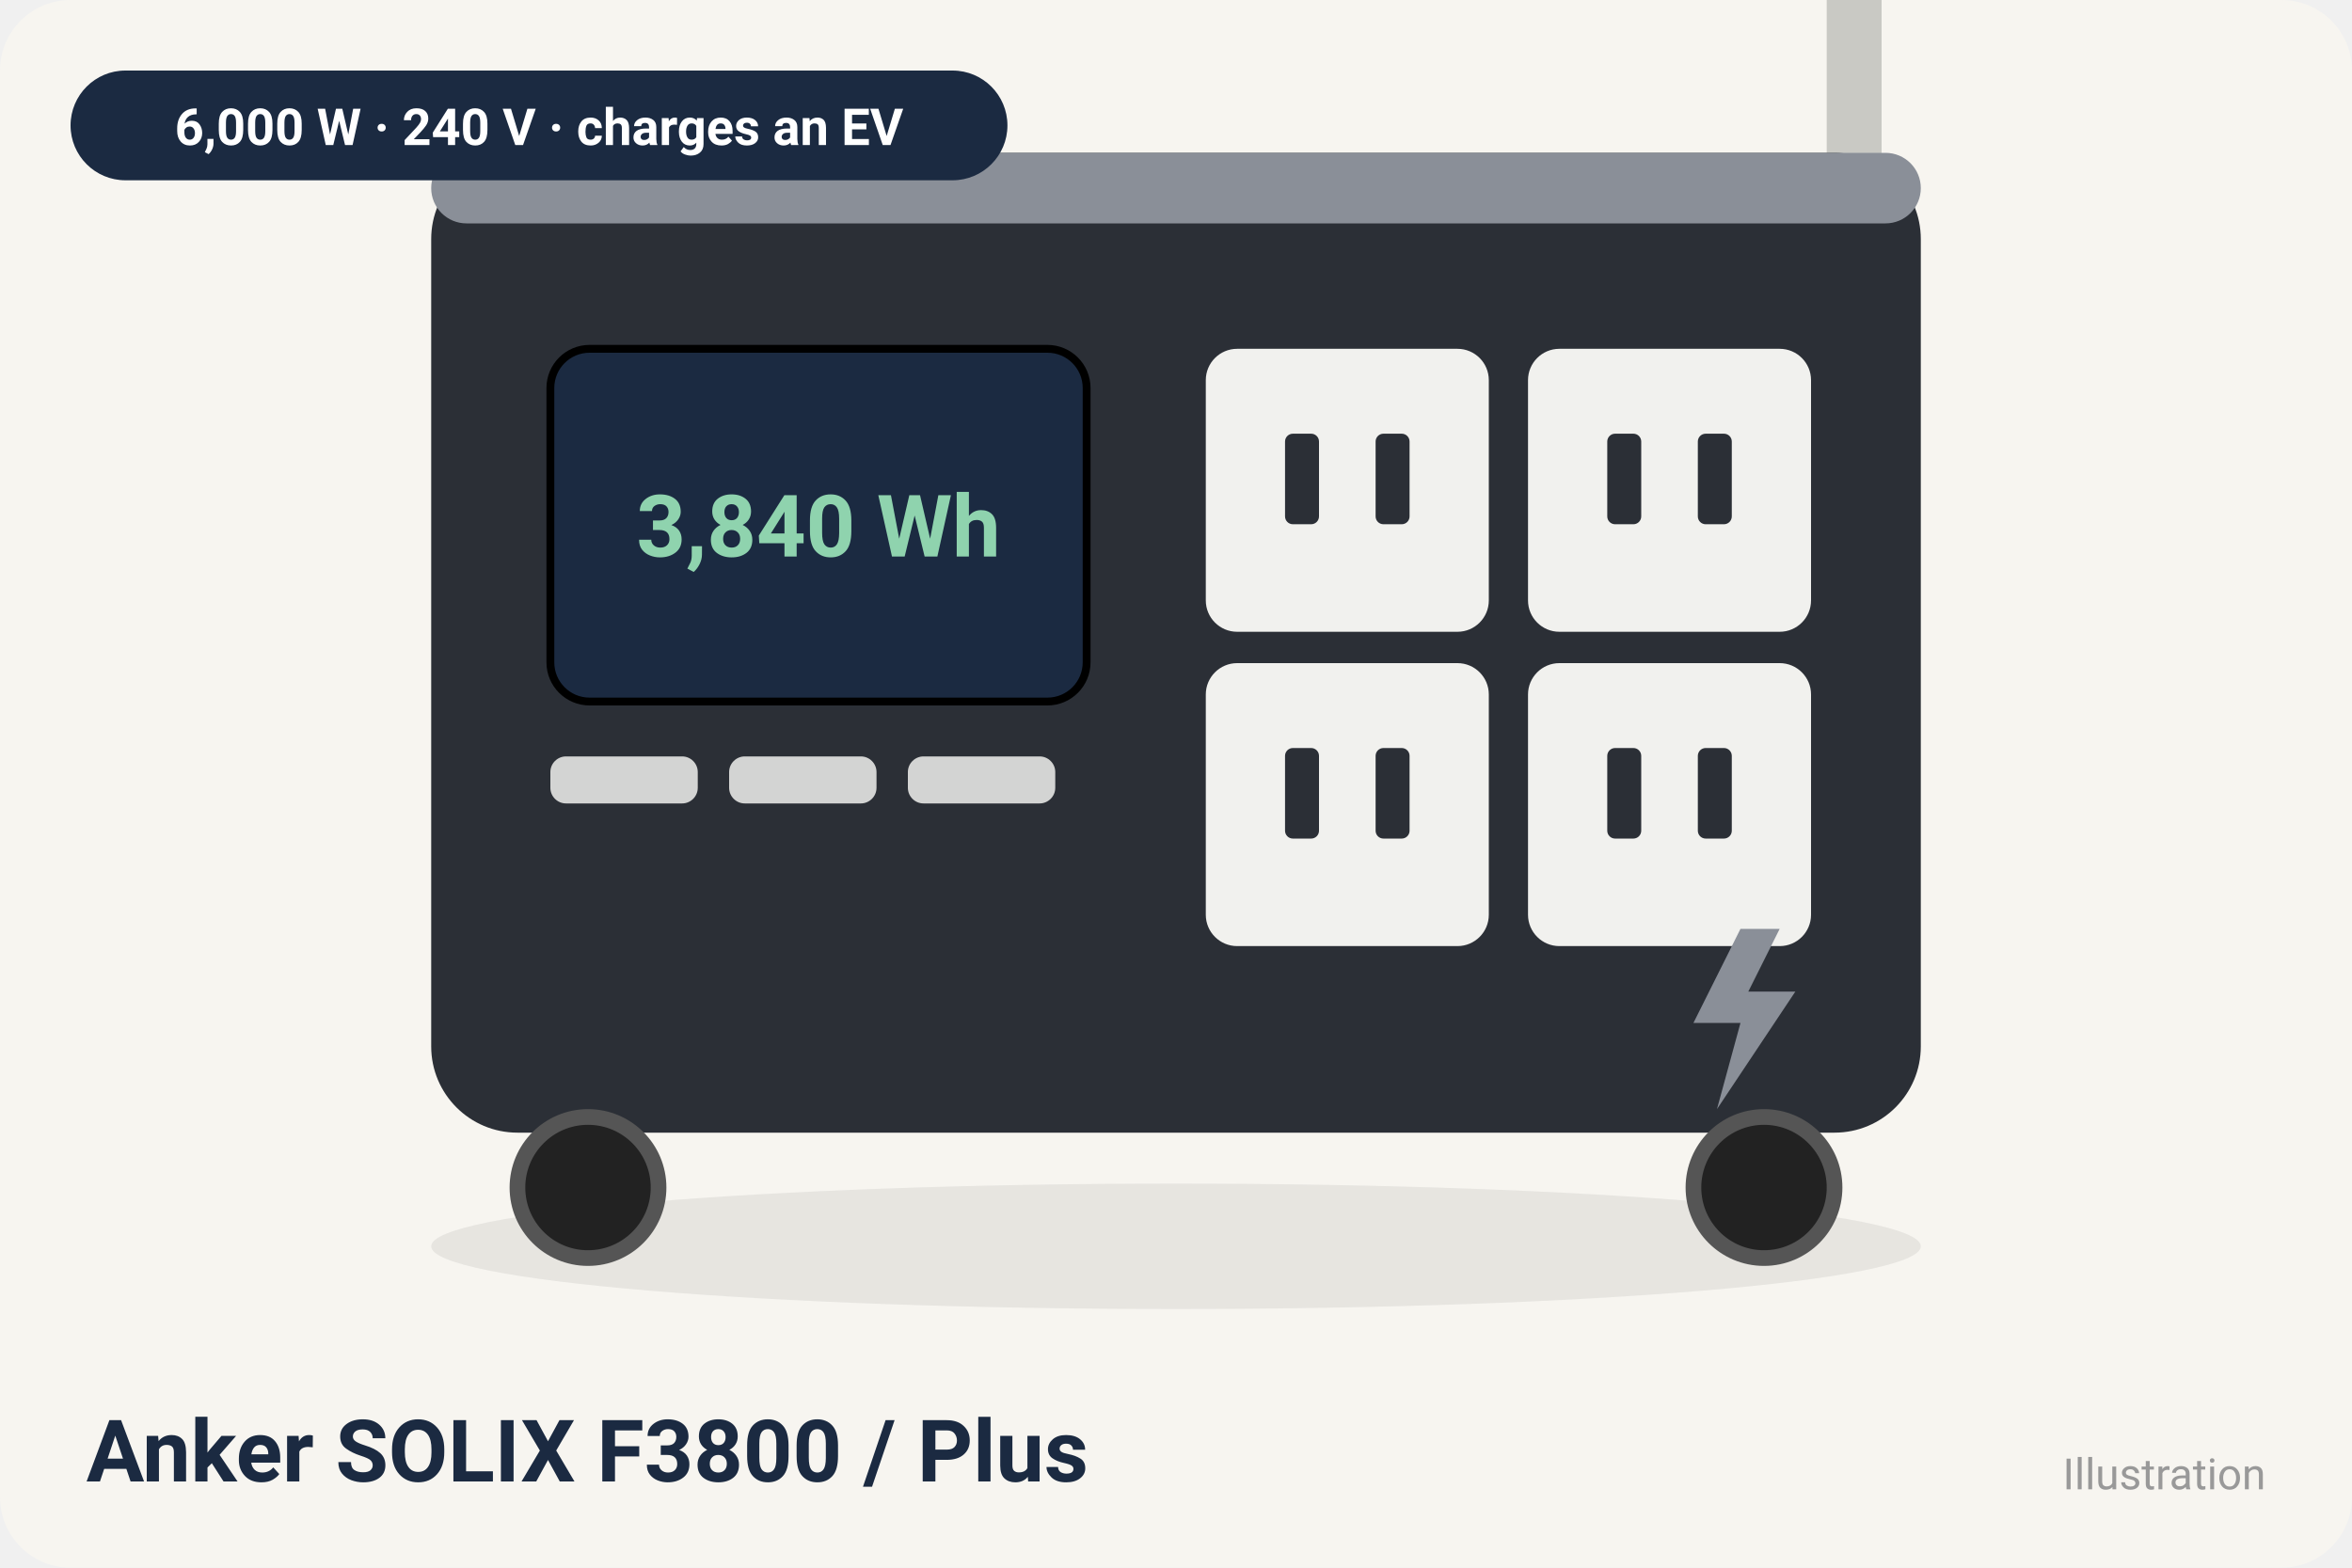
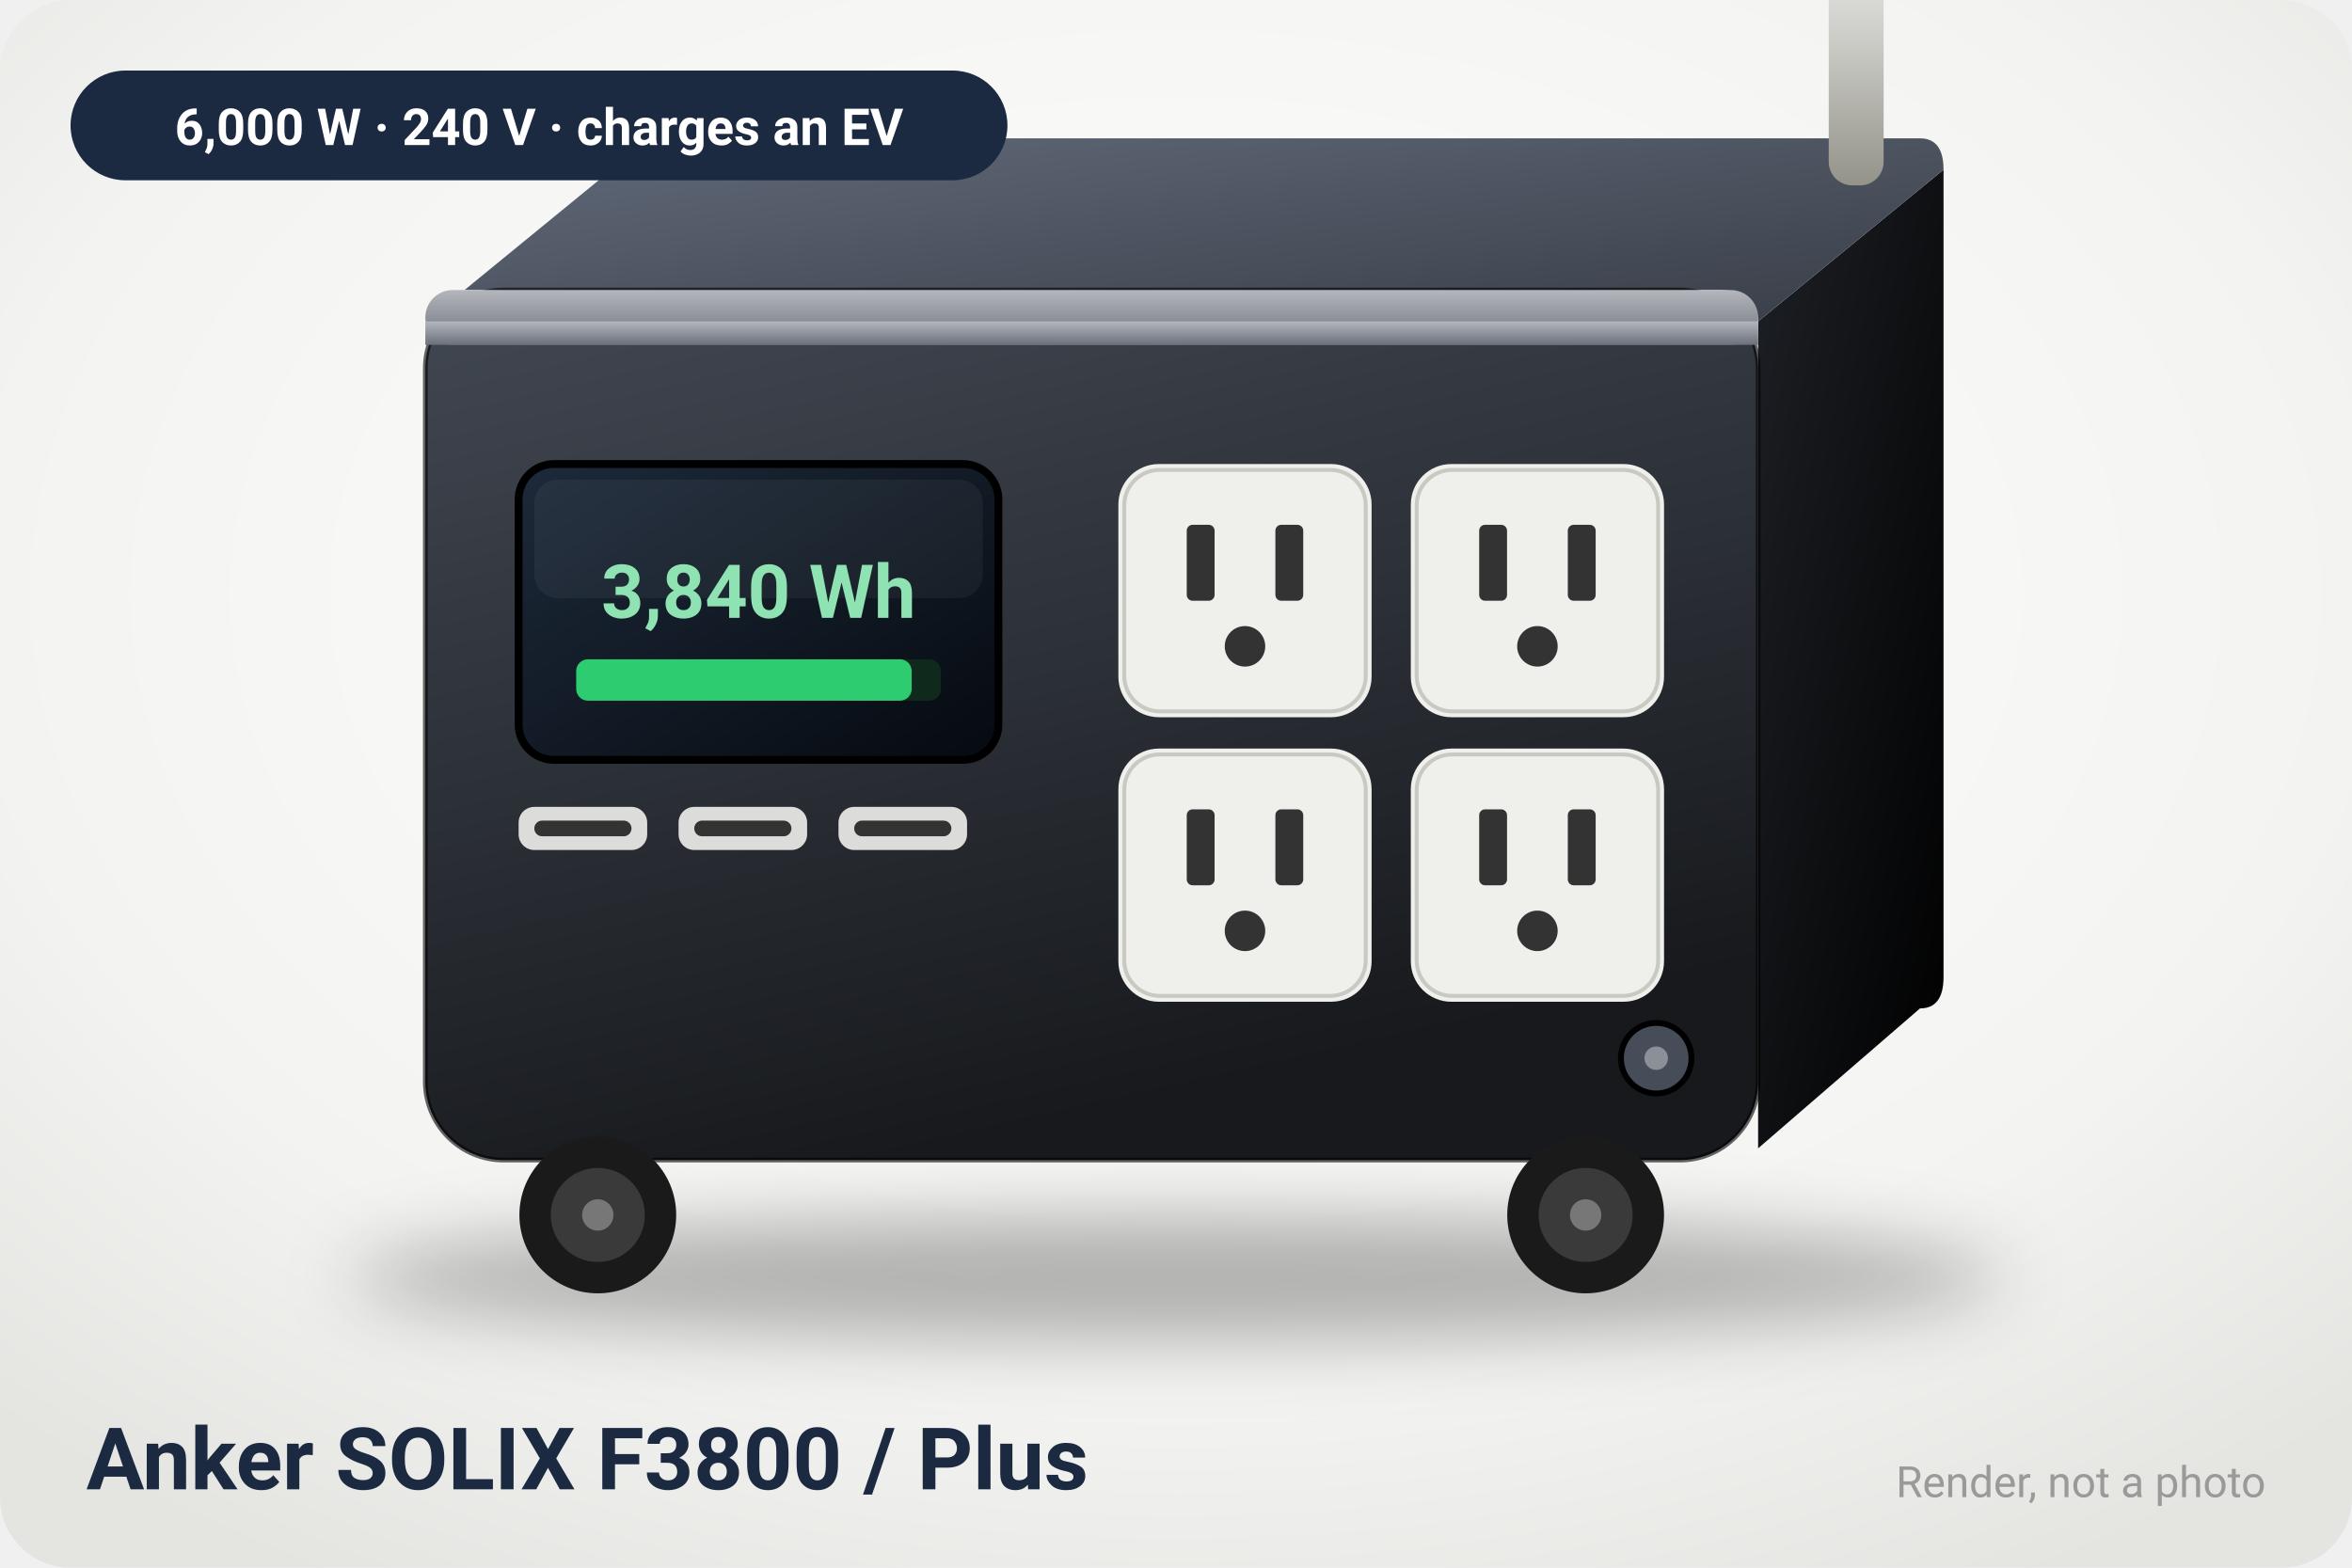
- <svg xmlns="http://www.w3.org/2000/svg" viewBox="0 0 600 400" role="img" aria-label="Anker SOLIX F3800 / F3800 Plus (illustration)">
-   <rect width="600" height="400" rx="18" fill="#F7F5F0" />
-   <ellipse cx="300" cy="318" rx="190" ry="16" fill="#000" opacity="0.07" />
-   <rect x="466.0" y="-21" width="14" height="70" rx="6" fill="#C9C9C4" />
-   <rect x="426.0" y="-27" width="60" height="14" rx="7" fill="#C9C9C4" />
-   <rect x="110.0" y="39" width="380" height="250" rx="22" fill="#2B2F36" />
-   <rect x="110.0" y="39" width="380" height="18" rx="9" fill="#8A8F98" />
-   <rect x="140.4" y="89.0" width="136.8" height="90.0" rx="10" fill="#1B2A41" stroke="#000" stroke-width="2" />
-   <text x="208.8" y="142.0" text-anchor="middle" font-family="-apple-system,Segoe UI,Roboto,Helvetica,Arial,sans-serif" font-size="22" font-weight="700" fill="#8FD3AE">3,840 Wh</text>
-   <rect x="307.6" y="89.0" width="72.2" height="72.2" rx="8" fill="#F1F1EE" />
-   <rect x="327.816" y="110.66" width="8.664" height="23.104" rx="2" fill="#2B2F36" />
-   <rect x="350.92" y="110.66" width="8.664" height="23.104" rx="2" fill="#2B2F36" />
-   <rect x="389.8" y="89.0" width="72.2" height="72.2" rx="8" fill="#F1F1EE" />
-   <rect x="410.016" y="110.66" width="8.664" height="23.104" rx="2" fill="#2B2F36" />
-   <rect x="433.12" y="110.66" width="8.664" height="23.104" rx="2" fill="#2B2F36" />
-   <rect x="307.6" y="169.2" width="72.2" height="72.2" rx="8" fill="#F1F1EE" />
-   <rect x="327.816" y="190.86" width="8.664" height="23.104" rx="2" fill="#2B2F36" />
-   <rect x="350.92" y="190.86" width="8.664" height="23.104" rx="2" fill="#2B2F36" />
-   <rect x="389.8" y="169.2" width="72.2" height="72.2" rx="8" fill="#F1F1EE" />
-   <rect x="410.016" y="190.86" width="8.664" height="23.104" rx="2" fill="#2B2F36" />
-   <rect x="433.12" y="190.86" width="8.664" height="23.104" rx="2" fill="#2B2F36" />
-   <rect x="140.4" y="193.0" width="37.6" height="12" rx="4" fill="#F1F1EE" opacity="0.85" />
-   <rect x="186.0" y="193.0" width="37.6" height="12" rx="4" fill="#F1F1EE" opacity="0.85" />
-   <rect x="231.6" y="193.0" width="37.6" height="12" rx="4" fill="#F1F1EE" opacity="0.85" />
-   <circle cx="150.0" cy="303" r="18" fill="#222" stroke="#555" stroke-width="4" />
-   <circle cx="450.0" cy="303" r="18" fill="#222" stroke="#555" stroke-width="4" />
-   <path d="M 444.0 237 l -12 24 h 12 l -6 22 l 20 -30 h -12 l 8 -16 z" fill="#8A8F98" />
+ <svg xmlns="http://www.w3.org/2000/svg" viewBox="0 0 600 400" role="img" aria-label="Anker SOLIX F3800 / F3800 Plus (product render)">
+   <defs>
+     <radialGradient id="cf3800-bg" cx="50%" cy="38%" r="72%">
+       <stop offset="0" stop-color="#ffffff" />
+       <stop offset="0.7" stop-color="#f3f3f1" />
+       <stop offset="1" stop-color="#e4e4e1" />
+     </radialGradient>
+     <filter id="cf3800-blur" x="-30%" y="-80%" width="160%" height="300%">
+       <feGaussianBlur stdDeviation="9" />
+     </filter>
+     <filter id="cf3800-soft" x="-20%" y="-20%" width="140%" height="140%">
+       <feGaussianBlur stdDeviation="2.2" />
+     </filter>
+     <filter id="cf3800-glow" x="-50%" y="-50%" width="200%" height="200%">
+       <feGaussianBlur stdDeviation="5" />
+     </filter>
+     <linearGradient id="cf3800-front" x1="0" y1="0" x2="0.35" y2="1">
+       <stop offset="0" stop-color="#424852" />
+       <stop offset="0.55" stop-color="#2B2F36" />
+       <stop offset="1" stop-color="#17191c" />
+     </linearGradient>
+     <linearGradient id="cf3800-side" x1="0" y1="0" x2="1" y2="1">
+       <stop offset="0" stop-color="#1d2025" />
+       <stop offset="1" stop-color="#000000" />
+     </linearGradient>
+     <linearGradient id="cf3800-top" x1="0" y1="0" x2="1" y2="1">
+       <stop offset="0" stop-color="#616a7a" />
+       <stop offset="1" stop-color="#393e47" />
+     </linearGradient>
+     <radialGradient id="cf3800-dome" cx="38%" cy="32%" r="75%">
+       <stop offset="0" stop-color="#5d6574" />
+       <stop offset="0.6" stop-color="#2B2F36" />
+       <stop offset="1" stop-color="#0b0c0e" />
+     </radialGradient>
+     <linearGradient id="cf3800-gloss" x1="0" y1="0" x2="1" y2="1">
+       <stop offset="0" stop-color="#ffffff" stop-opacity="0.55" />
+       <stop offset="0.5" stop-color="#ffffff" stop-opacity="0.05" />
+       <stop offset="1" stop-color="#ffffff" stop-opacity="0" />
+     </linearGradient>
+     <linearGradient id="cf3800-screen" x1="0" y1="0" x2="1" y2="1">
+       <stop offset="0" stop-color="#1d2a3a" />
+       <stop offset="1" stop-color="#060a10" />
+     </linearGradient>
+     <linearGradient id="cf3800-metal" x1="0" y1="0" x2="1" y2="0">
+       <stop offset="0" stop-color="#d9d9d6" />
+       <stop offset="0.35" stop-color="#f4f4f2" />
+       <stop offset="0.65" stop-color="#bdbdb9" />
+       <stop offset="1" stop-color="#e6e6e3" />
+     </linearGradient>
+     <linearGradient id="cf3800-accent" x1="0" y1="0" x2="0" y2="1">
+       <stop offset="0" stop-color="#b3b6bc" />
+       <stop offset="1" stop-color="#6b707a" />
+     </linearGradient>
+     <linearGradient id="cf3800-lens" x1="0" y1="0" x2="1" y2="1">
+       <stop offset="0" stop-color="#5a6470" />
+       <stop offset="0.45" stop-color="#1c2129" />
+       <stop offset="0.55" stop-color="#2b323c" />
+       <stop offset="1" stop-color="#0c0f14" />
+     </linearGradient>
+   </defs>
+   <rect width="600" height="400" rx="18" fill="url(#cf3800-bg)" />
+   <ellipse cx="300" cy="326" rx="210.8" ry="16" fill="#000" opacity="0.28" filter="url(#cf3800-blur)" />
+   <linearGradient id="cf3800-h" x1="0" y1="0" x2="0" y2="1">
+     <stop offset="0" stop-color="#f5f5f4" />
+     <stop offset="0.5" stop-color="#C9C9C4" />
+     <stop offset="1" stop-color="#939389" />
+   </linearGradient>
+   <path d="M 448.5 82.0 L 495.8 43.3 L 495.8 249.3 Q 495.8 257.3 489.8 257.3 L 448.5 293.0 Z" fill="url(#cf3800-side)" />
+   <path d="M 118.5 74 L 165.8 35.3 L 489.8 35.3 Q 495.8 35.3 495.8 43.3 L 448.5 82.0 Q 448.5 74 438.5 74 Z" fill="url(#cf3800-top)" />
+   <rect x="108.5" y="74" width="340" height="222" rx="20" fill="url(#cf3800-front)" />
+   <rect x="108.5" y="74" width="340" height="222" rx="20" fill="none" stroke="#000000" stroke-width="1.2" opacity="0.6" />
+   <path d="M 128.5 77 L 428.5 77" stroke="#fff" stroke-opacity="0.35" stroke-width="2" stroke-linecap="round" />
+   <rect x="466.515" y="-22.7" width="14" height="70" rx="6" fill="url(#cf3800-h)" />
+   <rect x="416.515" y="-30.7" width="64" height="14" rx="7" fill="url(#cf3800-h)" />
+   <rect x="108.5" y="74" width="340" height="14" rx="7" fill="url(#cf3800-accent)" />
+   <rect x="108.5" y="82" width="340" height="6" fill="url(#cf3800-accent)" />
+   <rect x="132.3" y="118.4" width="122.4" height="75.48" rx="9" fill="url(#cf3800-screen)" stroke="#000" stroke-width="2" />
+   <rect x="136.3" y="122.4" width="114.4" height="30.192" rx="6" fill="#fff" opacity="0.05" />
+   <text x="193.5" y="157.65" text-anchor="middle" font-family="-apple-system,Segoe UI,Roboto,Helvetica,Arial,sans-serif" font-size="19" font-weight="700" fill="#8FE3B2">3,840 Wh</text>
+   <rect x="146.988" y="168.217" width="93.024" height="10.567" rx="3" fill="#0f2a1c" />
+   <rect x="146.988" y="168.217" width="85.582" height="10.567" rx="3" fill="#2ecc71" />
+   <rect x="285.3" y="118.4" width="64.6" height="64.6" rx="10.336" fill="#efefec" />
+   <rect x="286.8" y="119.9" width="61.6" height="61.6" rx="9.044" fill="none" stroke="#c9c9c4" stroke-width="1" />
+   <rect x="302.742" y="133.904" width="7.106" height="19.38" rx="1.5" fill="#333" />
+   <rect x="325.352" y="133.904" width="7.106" height="19.38" rx="1.5" fill="#333" />
+   <circle cx="317.6" cy="164.912" r="5.168" fill="#333" />
+   <rect x="359.9" y="118.4" width="64.6" height="64.6" rx="10.336" fill="#efefec" />
+   <rect x="361.4" y="119.9" width="61.6" height="61.6" rx="9.044" fill="none" stroke="#c9c9c4" stroke-width="1" />
+   <rect x="377.342" y="133.904" width="7.106" height="19.38" rx="1.5" fill="#333" />
+   <rect x="399.952" y="133.904" width="7.106" height="19.38" rx="1.5" fill="#333" />
+   <circle cx="392.2" cy="164.912" r="5.168" fill="#333" />
+   <rect x="285.3" y="191.0" width="64.6" height="64.6" rx="10.336" fill="#efefec" />
+   <rect x="286.8" y="192.5" width="61.6" height="61.6" rx="9.044" fill="none" stroke="#c9c9c4" stroke-width="1" />
+   <rect x="302.742" y="206.504" width="7.106" height="19.38" rx="1.5" fill="#333" />
+   <rect x="325.352" y="206.504" width="7.106" height="19.38" rx="1.5" fill="#333" />
+   <circle cx="317.6" cy="237.512" r="5.168" fill="#333" />
+   <rect x="359.9" y="191.0" width="64.6" height="64.6" rx="10.336" fill="#efefec" />
+   <rect x="361.4" y="192.5" width="61.6" height="61.6" rx="9.044" fill="none" stroke="#c9c9c4" stroke-width="1" />
+   <rect x="377.342" y="206.504" width="7.106" height="19.38" rx="1.5" fill="#333" />
+   <rect x="399.952" y="206.504" width="7.106" height="19.38" rx="1.5" fill="#333" />
+   <circle cx="392.2" cy="237.512" r="5.168" fill="#333" />
+   <rect x="132.3" y="205.88" width="32.8" height="11" rx="4" fill="#efefec" opacity="0.9" />
+   <rect x="136.3" y="209.38" width="24.8" height="4" rx="2" fill="#333" />
+   <rect x="173.1" y="205.88" width="32.8" height="11" rx="4" fill="#efefec" opacity="0.9" />
+   <rect x="177.1" y="209.38" width="24.8" height="4" rx="2" fill="#333" />
+   <rect x="213.9" y="205.88" width="32.8" height="11" rx="4" fill="#efefec" opacity="0.9" />
+   <rect x="217.9" y="209.38" width="24.8" height="4" rx="2" fill="#333" />
+   <circle cx="422.5" cy="270" r="9" fill="#464d58" stroke="#000000" stroke-width="1.5" />
+   <circle cx="422.5" cy="270" r="3" fill="#8A8F98" />
+   <circle cx="152.5" cy="310" r="20" fill="#1a1a1a" />
+   <circle cx="152.5" cy="310" r="12" fill="#3a3a3a" />
+   <circle cx="152.5" cy="310" r="4" fill="#777" />
+   <circle cx="404.5" cy="310" r="20" fill="#1a1a1a" />
+   <circle cx="404.5" cy="310" r="12" fill="#3a3a3a" />
+   <circle cx="404.5" cy="310" r="4" fill="#777" />
  <g font-family="-apple-system,Segoe UI,Roboto,Helvetica,Arial,sans-serif">
    <rect x="18" y="18" width="239" height="28" rx="14" fill="#1B2A41" />
    <text x="137.5" y="37" text-anchor="middle" font-size="13" font-weight="700" fill="#fff">6,000 W · 240 V · charges an EV</text>
-     <text x="22" y="378" font-size="22" font-weight="700" fill="#1B2A41">Anker SOLIX F3800 / Plus</text>
-     <text x="578" y="380" text-anchor="end" font-size="11" fill="#999">Illustration</text>
+     <text x="22" y="380" font-size="22" font-weight="700" fill="#1B2A41">Anker SOLIX F3800 / Plus</text>
+     <text x="578" y="382" text-anchor="end" font-size="11" fill="#9a9a9a">Render, not a photo</text>
  </g>
</svg>
